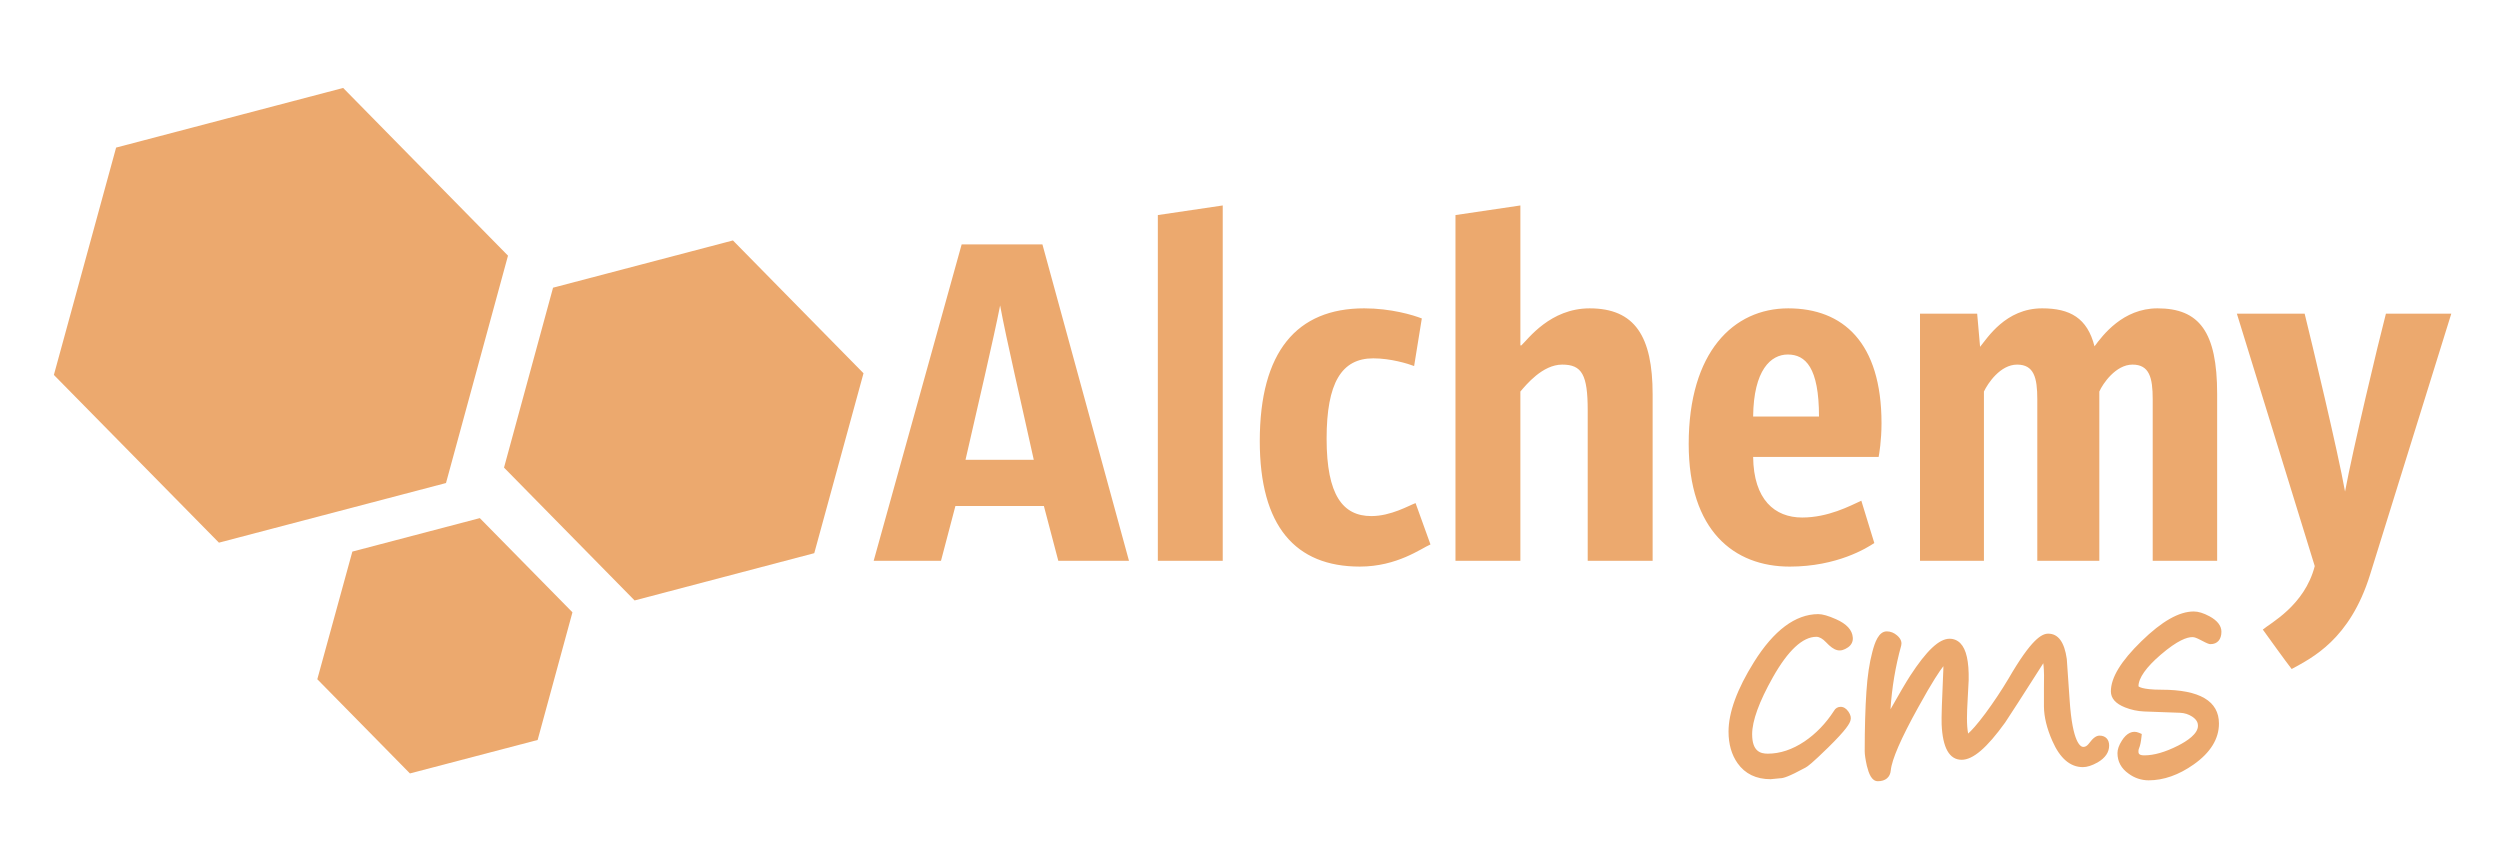
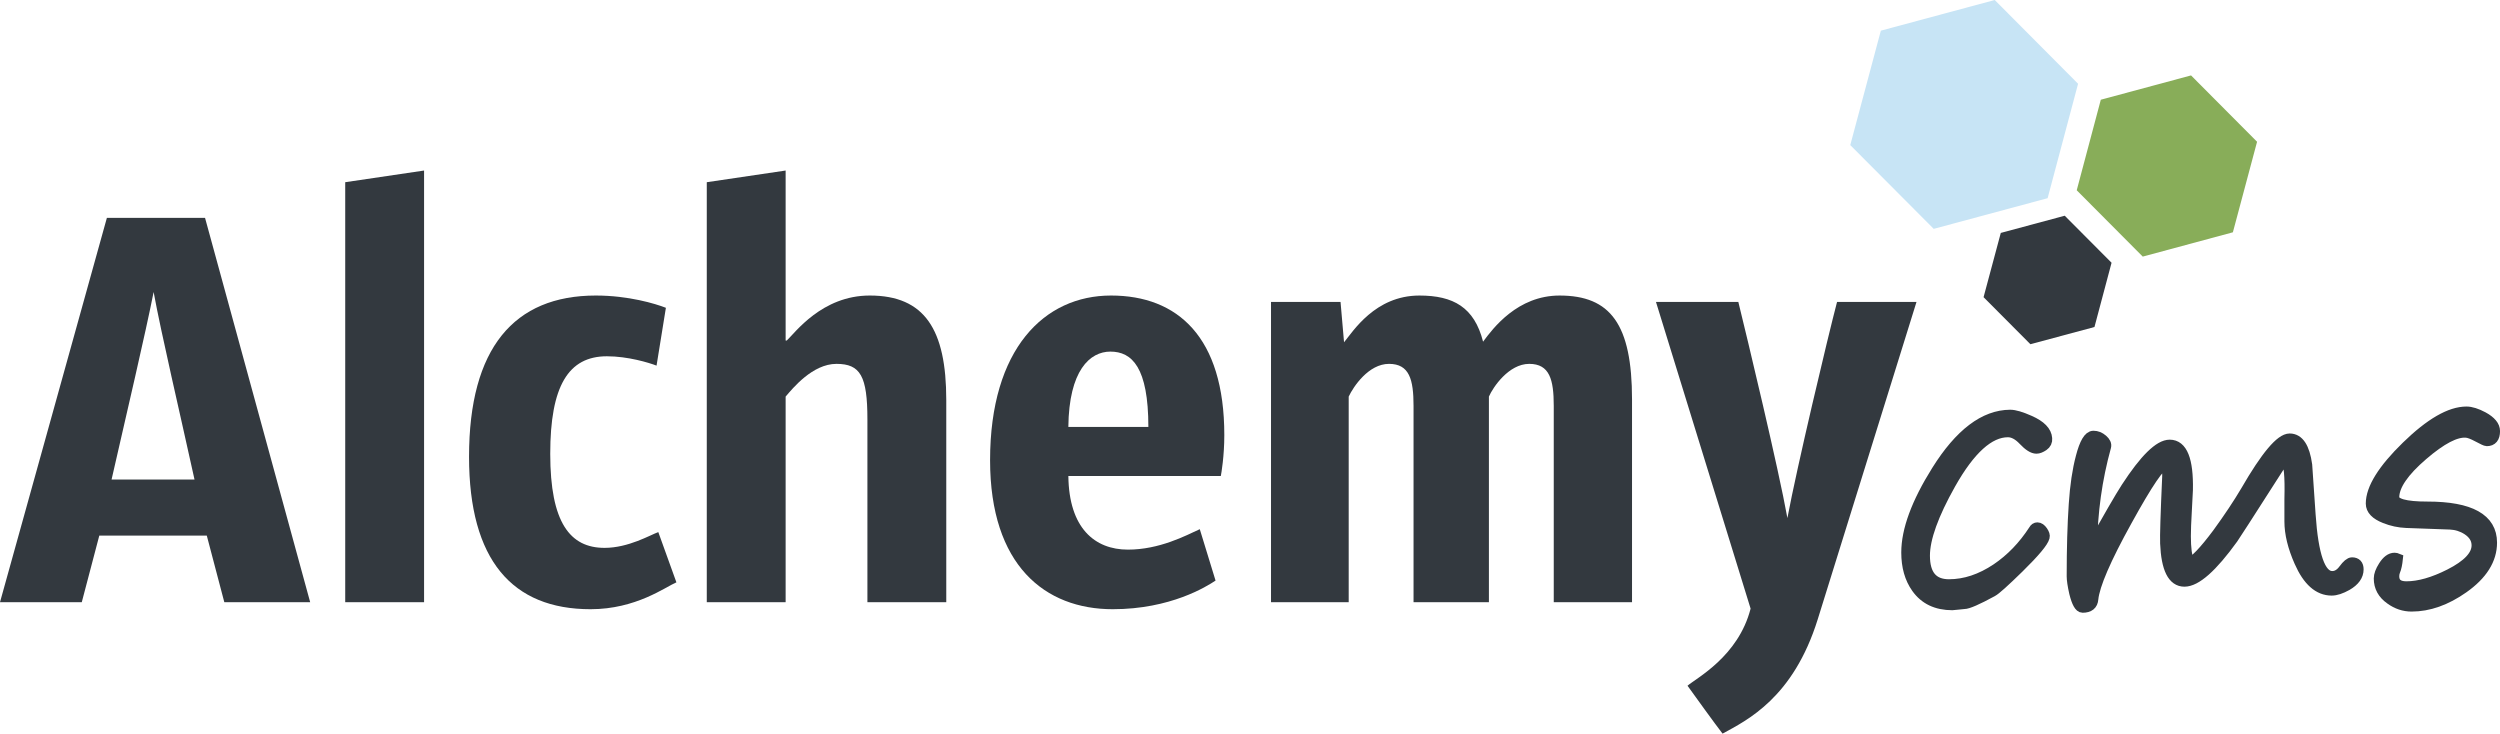
- <svg xmlns="http://www.w3.org/2000/svg" width="267" height="91" viewBox="0 0 267 91">
-   <path d="M261.749 29.77h-9.812l-.72 2.738a193.53 193.53 0 0 0-.802 3.217c-.334-1.384-.604-2.5-.767-3.162l-.685-2.792H234.075c-1.102-.371-2.338-.564-3.705-.564-2.537 0-4.557.864-6.104 1.934-1.406-1.15-3.402-1.934-6.221-1.934-1.341 0-2.524.242-3.564.625l-.006-.061H201.334v4.17c-2.345-3.051-5.884-4.735-10.401-4.735-4.196 0-8.831 1.936-11.655 6.784-1.194-3.746-3.896-6.784-9.557-6.784-1.385 0-2.626.24-3.727.617v-12.19l-4.204.623-6.934 1.027-3.132.464v10.324a22.109 22.109 0 0 0-6.086-.864c-5.96 0-9.341 2.652-11.128 4.876-.108.133-.2.284-.303.422V17.633l-4.207.623-6.933 1.027-3.131.464v24.04l-5.118-18.709-.739-2.701H99.863l-.745 2.686L95.854 36.8 80.915 21.597a2.922 2.922 0 0 0-2.823-.776l-18.554 4.875a2.918 2.918 0 0 0-.634-.981L39.437 4.906a2.927 2.927 0 0 0-2.826-.777L9.797 11.173a2.92 2.92 0 0 0-2.073 2.054L.372 40.078a2.922 2.922 0 0 0 .735 2.818L20.6 62.705a2.921 2.921 0 0 0 2.822.774l9.259-2.43-3.051 11.1a2.921 2.921 0 0 0 .735 2.821l10.94 11.122a2.92 2.92 0 0 0 2.822.778l15.08-3.953a2.919 2.919 0 0 0 2.077-2.055l3.536-12.978.316.324a2.928 2.928 0 0 0 2.064.872c.254.001.508-.031.761-.098l20.839-5.48H103.275l.72-2.733.82-3.121h3.794l.822 3.122.718 2.732h24.059v-4.307c.07.092.133.194.207.282 1.729 2.119 5.001 4.643 10.76 4.643 2.735 0 4.945-.705 6.55-1.415v.797H180.119v-4.383c2.392 3.007 5.737 4.495 9.134 4.885-1.602 1.106-3.095 2.759-4.467 4.952-2.161 3.454-3.211 6.441-3.211 9.137 0 2.014.524 3.774 1.562 5.236 1.388 1.967 3.57 3.053 6.143 3.053.226 0 .384-.016.896-.073.142-.014.243-.025.312-.03 1.014-.043 2.078-.446 4.047-1.521.468-.248.973-.622 2.077-1.656.966 3.029 2.97 3.501 4.119 3.501 2.479 0 4.354-1.665 4.575-4.057.007-.045.041-.233.189-.649.774 1.335 2.059 2.415 4.188 2.415 2.658 0 4.791-2.088 6.555-4.378.065.155.132.312.203.47 1.794 4.082 4.646 4.694 6.185 4.694.76 0 1.52-.168 2.307-.503.228.213.463.419.726.605a6.818 6.818 0 0 0 3.993 1.302c2.273 0 4.515-.764 6.661-2.274 3.357-2.369 4.061-5.111 4.061-6.996 0-2.266-1.092-4.215-3.014-5.406a4.177 4.177 0 0 0 2.142-1.312c.918 1.27 1.794 2.475 2.303 3.129l1.917 2.468 2.74-1.503.268-.144c2.382-1.291 7.335-3.979 9.847-12.048l8.677-27.888 1.479-4.759h-4.984z" fill="none" />
-   <path fill="#eca96e" d="M102.705 26.102h8.626l9.245 33.793h-7.549l-1.541-5.856h-9.448l-1.541 5.856h-7.189l9.397-33.793zm.411 23.008h7.291c-1.282-5.857-2.925-12.841-3.594-16.487-.719 3.647-2.362 10.63-3.697 16.487zm27.472 10.786h-6.931V22.969l6.931-1.026v37.953zm22.187-1.748c-.977.409-3.545 2.364-7.549 2.364-6.883 0-10.682-4.314-10.682-13.405 0-9.554 3.953-14.176 11.143-14.176 2.878 0 5.239.719 6.163 1.079l-.822 5.083c-.666-.256-2.517-.822-4.365-.822-3.388 0-4.981 2.62-4.981 8.579 0 6.061 1.747 8.267 4.775 8.267 2.108 0 4.008-1.128 4.726-1.386l1.592 4.417zm2.671-35.179l6.931-1.026v14.943h.105c.717-.667 3.079-3.954 7.291-3.954 4.826 0 6.728 2.979 6.728 9.193v17.771h-6.934V43.819c0-3.801-.616-4.879-2.721-4.879-2.107 0-3.853 2.157-4.47 2.876v18.079h-6.931V22.969zm44.73 35.026c-.771.514-3.956 2.518-9.038 2.518-5.957 0-10.785-3.852-10.785-13.097 0-9.811 4.775-14.484 10.63-14.484 5.854 0 9.963 3.646 9.963 12.273 0 1.851-.257 3.339-.309 3.597h-13.401c.05 4.571 2.311 6.469 5.235 6.469 2.773 0 5.086-1.231 6.319-1.795l1.386 4.519zm-12.941-13.509h7.034c0-5.237-1.437-6.624-3.338-6.624-1.798 0-3.646 1.643-3.696 6.624zm17.82-10.989h6.107l.31 3.543c.772-.925 2.722-4.109 6.624-4.109 2.98 0 4.828 1.027 5.598 4.057.874-1.181 3.03-4.057 6.728-4.057 4.468 0 6.37 2.517 6.37 9.141v17.823h-6.883V42.637c0-2.311-.358-3.697-2.158-3.697-1.797 0-3.183 2.054-3.543 2.876v18.079h-6.625V42.637c0-2.311-.358-3.697-2.157-3.697-1.796 0-3.131 2.003-3.542 2.876v18.079h-6.828V33.497zm56.744 0l-8.679 27.887c-2.156 6.934-6.213 8.886-8.37 10.067-.718-.926-2.414-3.287-3.081-4.213.771-.668 4.467-2.566 5.546-6.778l-8.318-26.963h7.239c.771 3.132 3.545 14.688 4.314 19.002.821-4.417 3.545-15.87 4.367-19.002h6.982z" />
+ <svg xmlns="http://www.w3.org/2000/svg" version="1.1" id="Ebene_1" x="0px" y="0px" width="240.5px" height="70.575px" viewBox="0 0 240.5 70.575" enable-background="new 0 0 240.5 70.575" xml:space="preserve">
  <g>
-     <path fill="#eca96e" d="M193.986 68.011c.319 0 .667.193 1.031.578.897.95 1.506 1.125 2.353.546.367-.254.548-.633.508-1.05-.054-.799-.66-1.456-1.799-1.957-.818-.364-1.438-.541-1.896-.541-2.436.013-4.74 1.736-6.854 5.116-1.807 2.889-2.722 5.389-2.722 7.435 0 1.336.326 2.474.969 3.379.796 1.128 1.983 1.701 3.526 1.701.029 0 .213-.016.555-.054.268-.028.427-.045.47-.046.306 0 .867-.139 2.703-1.14.226-.117.704-.468 2.439-2.166 1.932-1.896 2.285-2.549 2.366-2.884.084-.275.01-.583-.22-.921-.238-.344-.523-.518-.838-.518a.786.786 0 0 0-.708.429c-.872 1.35-1.932 2.444-3.146 3.266-1.295.868-2.615 1.308-3.923 1.308-.778 0-1.671-.234-1.671-2.074 0-1.427.742-3.47 2.211-6.08 1.621-2.872 3.183-4.327 4.646-4.327zm30.25 10.553c-.354 0-.695.247-1.103.798-.301.408-.535.409-.654.408-.259-.01-1.135-.388-1.441-4.977l-.305-4.414c-.25-1.795-.915-2.704-1.979-2.704-.68 0-1.78.545-4.245 4.804a46.07 46.07 0 0 1-2.457 3.695c-.936 1.256-1.511 1.87-1.856 2.171-.082-.436-.124-.979-.124-1.635 0-.533.027-1.253.081-2.143.055-.995.089-1.633.101-1.925.039-2.004-.251-3.293-.885-3.941a1.569 1.569 0 0 0-1.157-.483c-1.114 0-2.453 1.26-4.214 3.968-.44.683-1.144 1.88-2.093 3.565.149-2.311.529-4.59 1.141-6.795.071-.267.054-.669-.433-1.089-.33-.287-.703-.436-1.107-.436-.863 0-1.277 1.173-1.539 2.19-.313 1.16-.526 2.592-.635 4.245-.119 1.754-.181 3.891-.181 6.36 0 .357.075.868.233 1.577.203.807.5 1.631 1.17 1.631.813 0 1.32-.423 1.381-1.157.113-1.165 1.095-3.422 2.918-6.71 1.54-2.804 2.334-3.953 2.701-4.42 0 .089 0 .194-.005.32-.15 3.265-.211 5.245-.182 5.886.105 2.516.823 3.792 2.139 3.792 1.21 0 2.685-1.261 4.636-3.968.255-.355 2.324-3.588 3.537-5.488.234-.37.414-.648.545-.854.012.086.021.184.031.293.052.55.064 1.329.038 2.328v2.002c.01 1.115.313 2.354.903 3.685.812 1.851 1.907 2.786 3.252 2.786.459 0 .972-.164 1.575-.502.819-.475 1.234-1.083 1.234-1.804.001-.652-.392-1.059-1.021-1.059zm6.628-4.902c-2.19 0-2.468-.365-2.475-.365 0-.874.821-2.04 2.372-3.37 1.809-1.556 2.828-1.882 3.366-1.882.036 0 .073.003.123.006.072.004.298.046.826.328.721.386.872.415 1.009.415.727 0 1.163-.494 1.163-1.324 0-.631-.425-1.187-1.268-1.647-.651-.35-1.201-.517-1.684-.517-1.572 0-3.401 1.039-5.592 3.175-2.195 2.138-3.262 3.892-3.262 5.361 0 .738.509 1.313 1.518 1.711.65.258 1.33.402 2.023.432l3.86.141c.473.023.891.157 1.28.407.556.367.619.737.619.983 0 .86-1.161 1.629-2.133 2.122-1.358.688-2.57 1.035-3.598 1.035-.625 0-.625-.247-.625-.444 0-.104.017-.197.054-.283.126-.3.213-.694.266-1.218l.035-.339-.312-.132c-.656-.279-1.311.032-1.813.841-.316.495-.47.93-.47 1.33 0 .904.4 1.646 1.192 2.199a3.557 3.557 0 0 0 2.134.712c1.598 0 3.218-.569 4.811-1.693 1.794-1.263 2.701-2.733 2.701-4.371.002-2.398-2.057-3.613-6.12-3.613z" />
+     <path fill="#33393F" d="M10.283,20.956h9.441l10.115,36.975h-8.26l-1.686-6.406H9.552l-1.685,6.406H0L10.283,20.956z M10.733,46.13   h7.979c-1.405-6.406-3.203-14.048-3.933-18.038C13.992,32.082,12.194,39.724,10.733,46.13z" />
+     <path fill="#33393F" d="M40.796,57.931h-7.586V17.528l7.586-1.123V57.931z" />
+     <path fill="#33393F" d="M65.07,56.021c-1.068,0.449-3.878,2.585-8.26,2.585c-7.53,0-11.688-4.72-11.688-14.667   c0-10.452,4.327-15.509,12.194-15.509c3.147,0,5.732,0.786,6.743,1.18l-0.899,5.563c-0.73-0.281-2.753-0.899-4.776-0.899   c-3.709,0-5.451,2.866-5.451,9.384c0,6.631,1.911,9.047,5.226,9.047c2.304,0,4.383-1.236,5.17-1.517L65.07,56.021z" />
+     <path fill="#33393F" d="M67.992,17.528l7.586-1.123v16.352h0.112c0.787-0.731,3.372-4.327,7.98-4.327   c5.282,0,7.361,3.259,7.361,10.058v19.443h-7.586V40.343c0-4.159-0.674-5.339-2.978-5.339c-2.304,0-4.215,2.361-4.889,3.147v19.78   h-7.586V17.528z" />
+     <path fill="#33393F" d="M116.936,55.852c-0.843,0.561-4.327,2.754-9.89,2.754c-6.519,0-11.8-4.215-11.8-14.33   c0-10.733,5.225-15.846,11.632-15.846c6.406,0,10.901,3.99,10.901,13.43c0,2.023-0.281,3.652-0.337,3.934h-14.666   c0.056,5.001,2.529,7.08,5.732,7.08c3.034,0,5.563-1.348,6.911-1.967L116.936,55.852z M102.775,41.073h7.698   c0-5.732-1.573-7.249-3.653-7.249C104.854,33.824,102.831,35.622,102.775,41.073z" />
+     <path fill="#33393F" d="M122.273,29.048h6.687l0.337,3.878c0.844-1.012,2.979-4.495,7.25-4.495c3.259,0,5.282,1.124,6.125,4.439   c0.955-1.293,3.315-4.439,7.361-4.439c4.889,0,6.968,2.754,6.968,10.002v19.499h-7.53V39.05c0-2.529-0.394-4.046-2.361-4.046   c-1.967,0-3.484,2.248-3.877,3.147v19.78h-7.25V39.05c0-2.529-0.393-4.046-2.36-4.046c-1.967,0-3.428,2.192-3.878,3.147v19.78   h-7.474V29.048z" />
+     <path fill="#33393F" d="M184.367,29.048l-9.496,30.513c-2.361,7.587-6.8,9.722-9.16,11.014c-0.787-1.011-2.641-3.596-3.372-4.608   c0.843-0.731,4.889-2.81,6.069-7.418l-9.103-29.501h7.923c0.843,3.428,3.878,16.071,4.72,20.792   c0.9-4.833,3.878-17.364,4.776-20.792H184.367z" />
  </g>
-   <g fill-rule="evenodd" clip-rule="evenodd" fill="#eca96e">
-     <path d="M47.632 51.588L23.382 57.956 5.754 40.043 12.401 15.762 36.65 9.393 54.254 27.305z" />
-     <path d="M57.42 79.029L43.781 82.603 33.888 72.543 37.632 58.91 51.244 55.334 61.138 65.395z" />
-     <path d="M86.963 59.079L67.775 64.128 53.829 49.94 59.066 30.726 78.277 25.679 92.223 39.865z" />
+   <g>
+     <polygon fill-rule="evenodd" clip-rule="evenodd" fill="#C7E4F5" points="196.981,19.066 186.023,22.016 177.996,13.958    180.937,2.95 191.893,0 199.911,8.058  " />
+     <polygon fill-rule="evenodd" clip-rule="evenodd" fill="#33393F" points="201.487,31.458 195.325,33.114 190.819,28.588    192.476,22.407 198.627,20.752 203.132,25.277  " />
+     <polygon fill-rule="evenodd" clip-rule="evenodd" fill="#88AD59" points="214.803,22.347 206.133,24.685 199.781,18.303    202.098,9.593 210.778,7.255 217.13,13.637  " />
+   </g>
+   <g>
+     <path fill="#33393F" stroke="#33393F" d="M195.908,43.146c-0.337,0-0.755-0.264-1.253-0.792c-0.498-0.527-0.997-0.791-1.494-0.791   c-1.802,0-3.641,1.663-5.517,4.99c-1.656,2.945-2.484,5.246-2.484,6.902c0,1.846,0.777,2.769,2.33,2.769   c1.538,0,3.062-0.506,4.572-1.517c1.391-0.937,2.586-2.175,3.583-3.714c0.087-0.162,0.205-0.242,0.352-0.242   c0.175,0,0.344,0.118,0.506,0.352c0.161,0.234,0.219,0.425,0.175,0.571c-0.118,0.469-0.938,1.45-2.462,2.946   c-1.392,1.362-2.242,2.125-2.55,2.285c-1.451,0.792-2.36,1.188-2.726,1.188c-0.043,0-0.234,0.018-0.571,0.055   c-0.337,0.036-0.52,0.055-0.55,0.055c-1.524,0-2.674-0.55-3.45-1.648c-0.645-0.909-0.967-2.045-0.967-3.407   c0-2.154,0.967-4.777,2.902-7.869c2.227-3.561,4.586-5.348,7.077-5.363c0.425,0,1.048,0.183,1.869,0.549   c1.069,0.469,1.627,1.041,1.671,1.715c0.028,0.293-0.085,0.527-0.341,0.704C196.322,43.058,196.098,43.146,195.908,43.146z" />
+     <path fill="#33393F" stroke="#33393F" d="M224.306,56.796c-1.261,0-2.294-0.915-3.1-2.748c-0.63-1.421-0.946-2.717-0.946-3.89   c0,0.278,0-0.432,0-2.132c0.029-1.113,0.015-1.977-0.043-2.593c-0.074-0.85-0.22-1.275-0.438-1.275   c-0.044,0-0.416,0.557-1.117,1.67c-2.38,3.723-3.665,5.715-3.854,5.98c-1.986,2.755-3.541,4.131-4.665,4.131   c-1.124,0-1.737-1.223-1.839-3.67c-0.029-0.674,0.036-2.807,0.198-6.397c0.029-0.806-0.036-1.208-0.198-1.208   c-0.469,0-1.7,1.81-3.692,5.429c-2.037,3.679-3.121,6.191-3.253,7.54c-0.044,0.542-0.381,0.813-1.011,0.813   c-0.293,0-0.557-0.469-0.791-1.407c-0.162-0.718-0.242-1.253-0.242-1.604c0-2.682,0.066-4.99,0.198-6.924   c0.117-1.787,0.342-3.304,0.676-4.55c0.35-1.348,0.75-2.023,1.2-2.023c0.32,0,0.615,0.118,0.884,0.352   c0.269,0.234,0.375,0.461,0.316,0.681c-0.864,3.122-1.311,6.33-1.34,9.628c1.579-2.843,2.675-4.74,3.29-5.692   c1.783-2.741,3.179-4.111,4.188-4.111c1.213,0,1.79,1.443,1.732,4.33c-0.012,0.308-0.048,1.003-0.108,2.088   c-0.06,0.997-0.089,1.787-0.089,2.373c0,1.129,0.109,1.986,0.328,2.572c0.527-0.162,1.441-1.114,2.743-2.858   c1.067-1.466,1.974-2.828,2.72-4.088c1.931-3.342,3.335-5.012,4.213-5.012c0.878,0,1.434,0.843,1.668,2.528   c0.073,1.041,0.182,2.638,0.329,4.792c0.264,3.912,0.951,5.884,2.066,5.913c0.425,0.015,0.803-0.202,1.132-0.649   c0.33-0.447,0.597-0.67,0.803-0.67c0.41,0,0.615,0.22,0.615,0.66c0,0.601-0.367,1.113-1.099,1.538   C225.207,56.635,224.716,56.796,224.306,56.796z" />
+     <path fill="#33393F" stroke="#33393F" d="M239.23,42.421c-0.087,0-0.377-0.132-0.868-0.396c-0.491-0.264-0.86-0.403-1.109-0.417   c-0.997-0.088-2.389,0.637-4.176,2.175c-1.846,1.583-2.769,2.939-2.769,4.067c0,0.601,1.069,0.901,3.209,0.901   c4.131,0,6.198,1.15,6.198,3.45c0,1.627-0.914,3.085-2.742,4.374c-1.667,1.172-3.327,1.758-4.979,1.758   c-0.732,0-1.412-0.227-2.04-0.681c-0.732-0.513-1.097-1.18-1.097-2c0-0.337,0.145-0.733,0.435-1.187   c0.332-0.528,0.687-0.792,1.063-0.792c0.101,0,0.203,0.023,0.305,0.066c-0.053,0.513-0.137,0.909-0.255,1.188   c-0.065,0.161-0.097,0.329-0.097,0.506c0,0.658,0.394,0.989,1.183,0.989c1.213,0,2.602-0.396,4.166-1.187   c1.738-0.88,2.609-1.803,2.609-2.77c0-0.601-0.302-1.099-0.904-1.494c-0.5-0.322-1.051-0.498-1.652-0.527l-4.229-0.154   c-0.705-0.029-1.388-0.176-2.049-0.44c-0.896-0.352-1.343-0.82-1.343-1.406c0-1.451,1.14-3.287,3.418-5.506   c2.278-2.221,4.202-3.33,5.77-3.33c0.44,0,0.974,0.169,1.605,0.506c0.747,0.41,1.121,0.864,1.121,1.362   C240,42.106,239.743,42.421,239.23,42.421z" />
  </g>
</svg>
